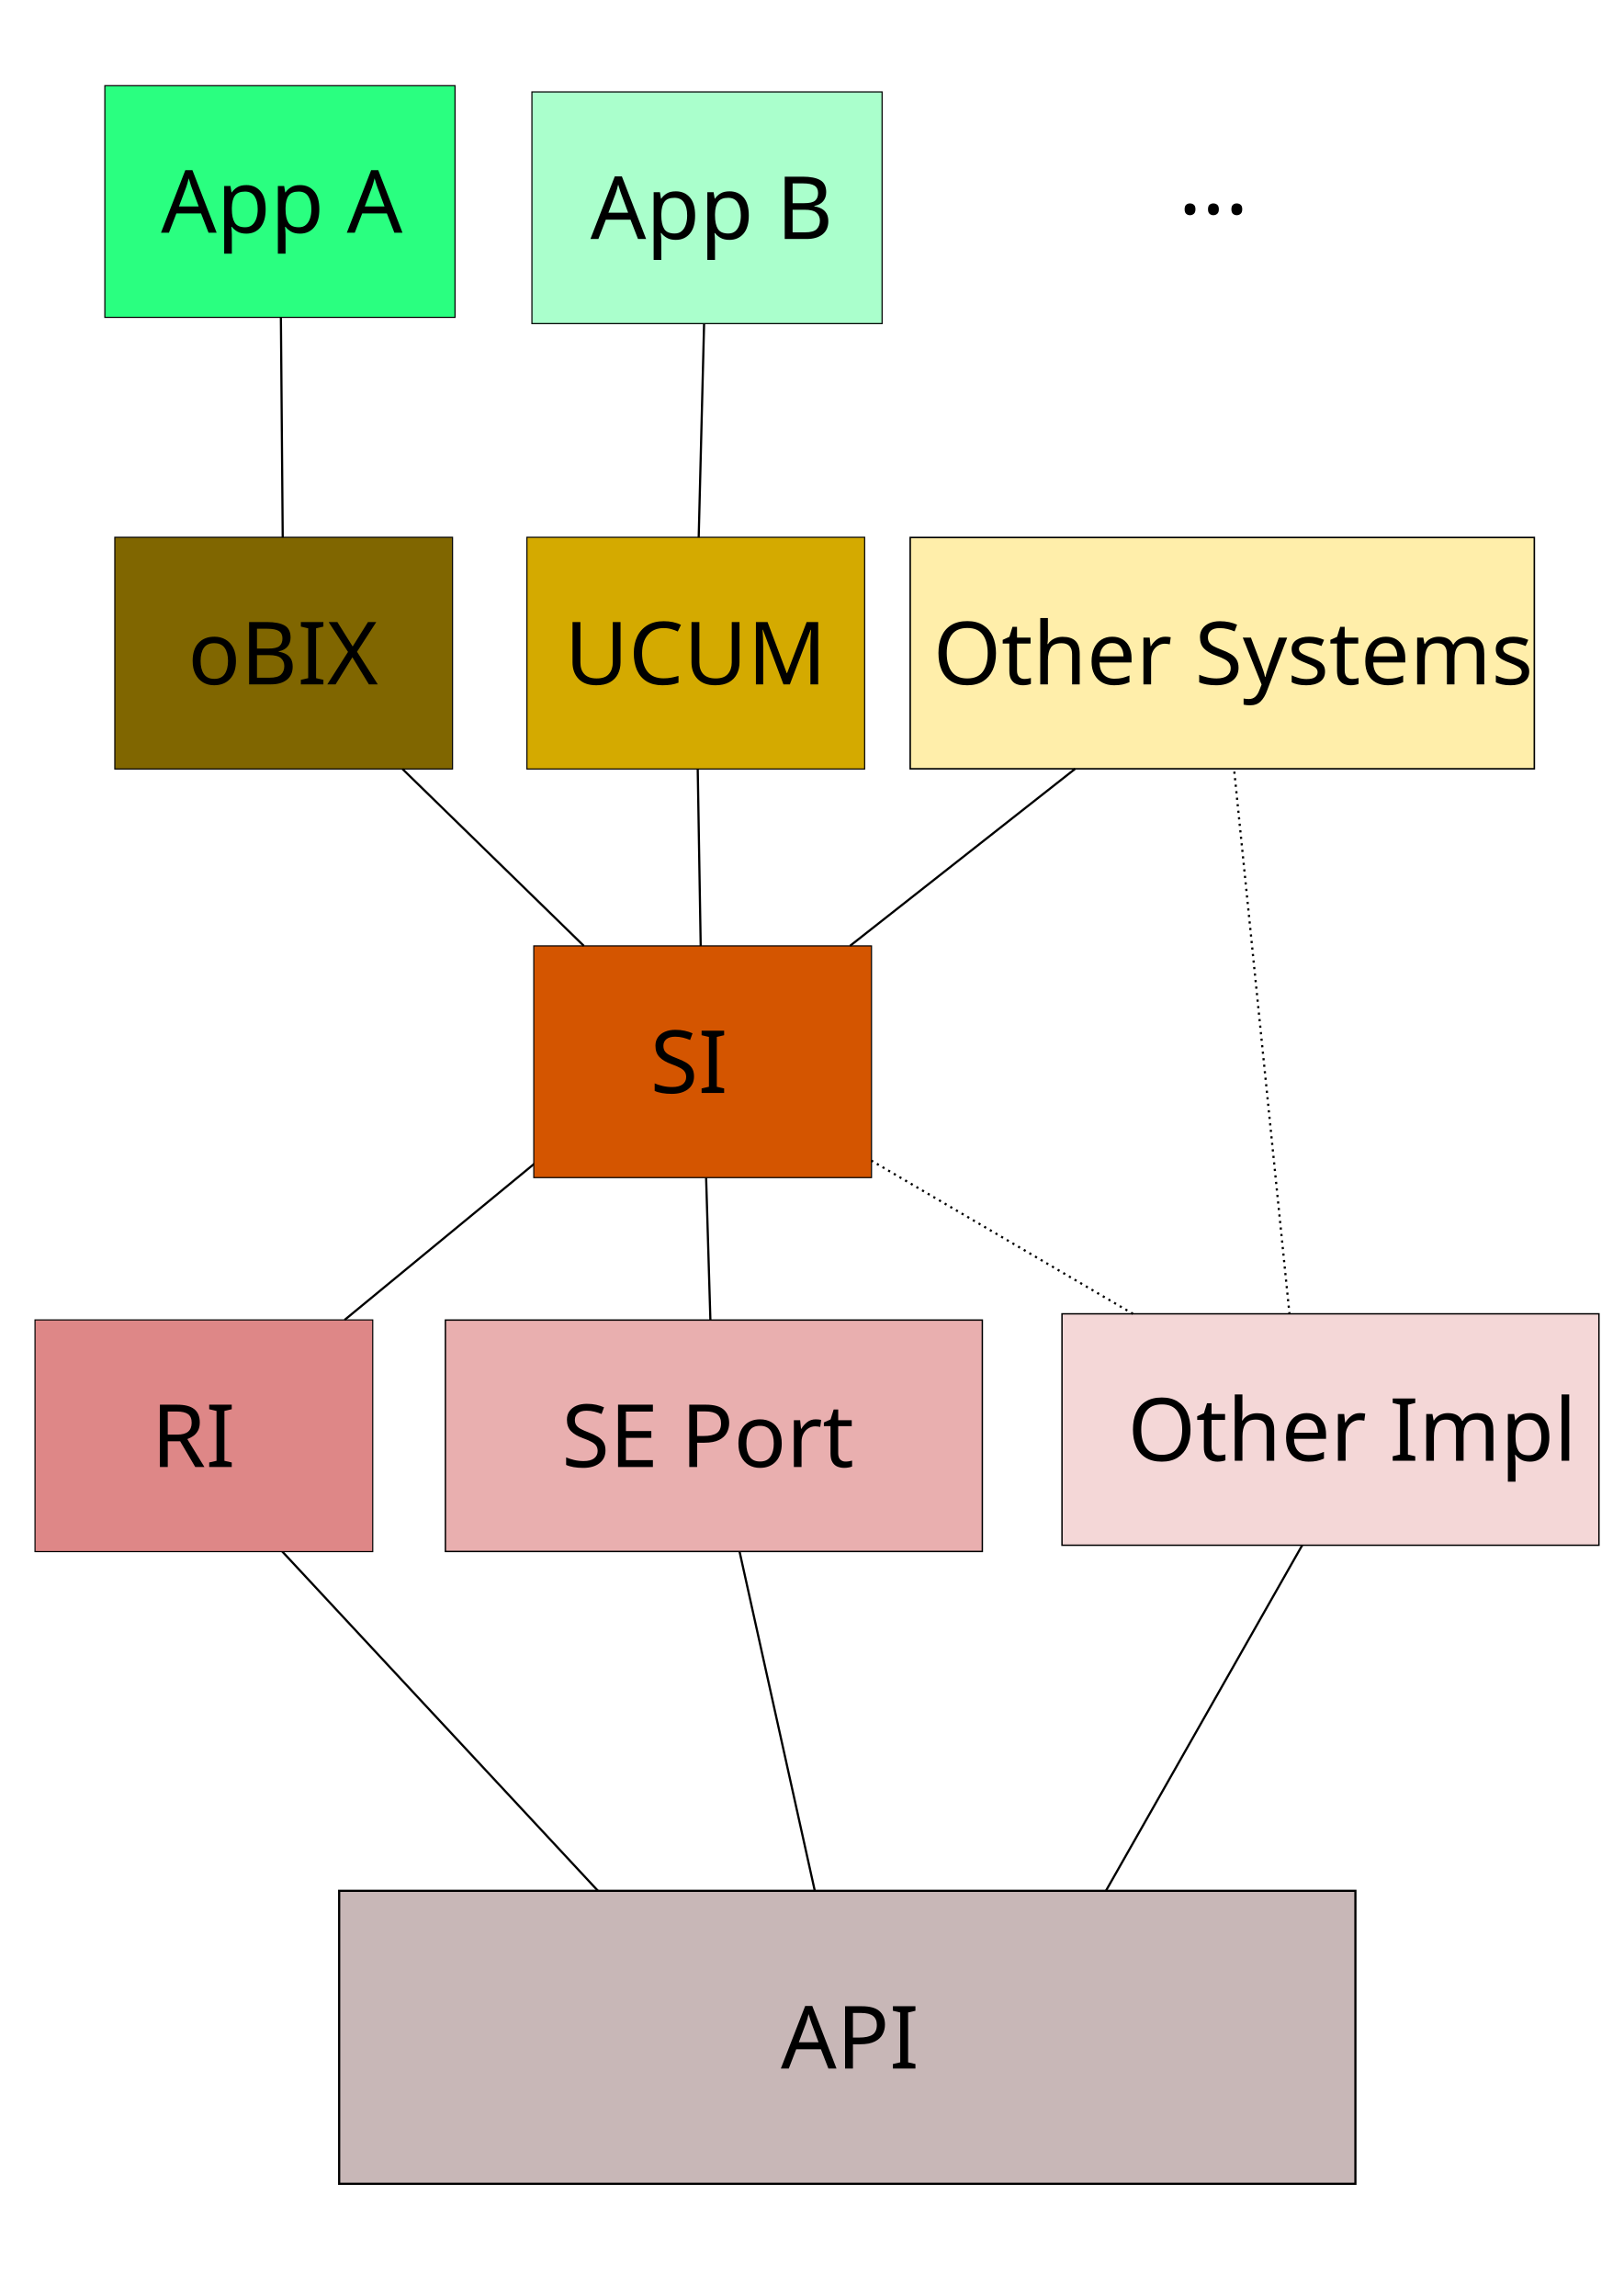
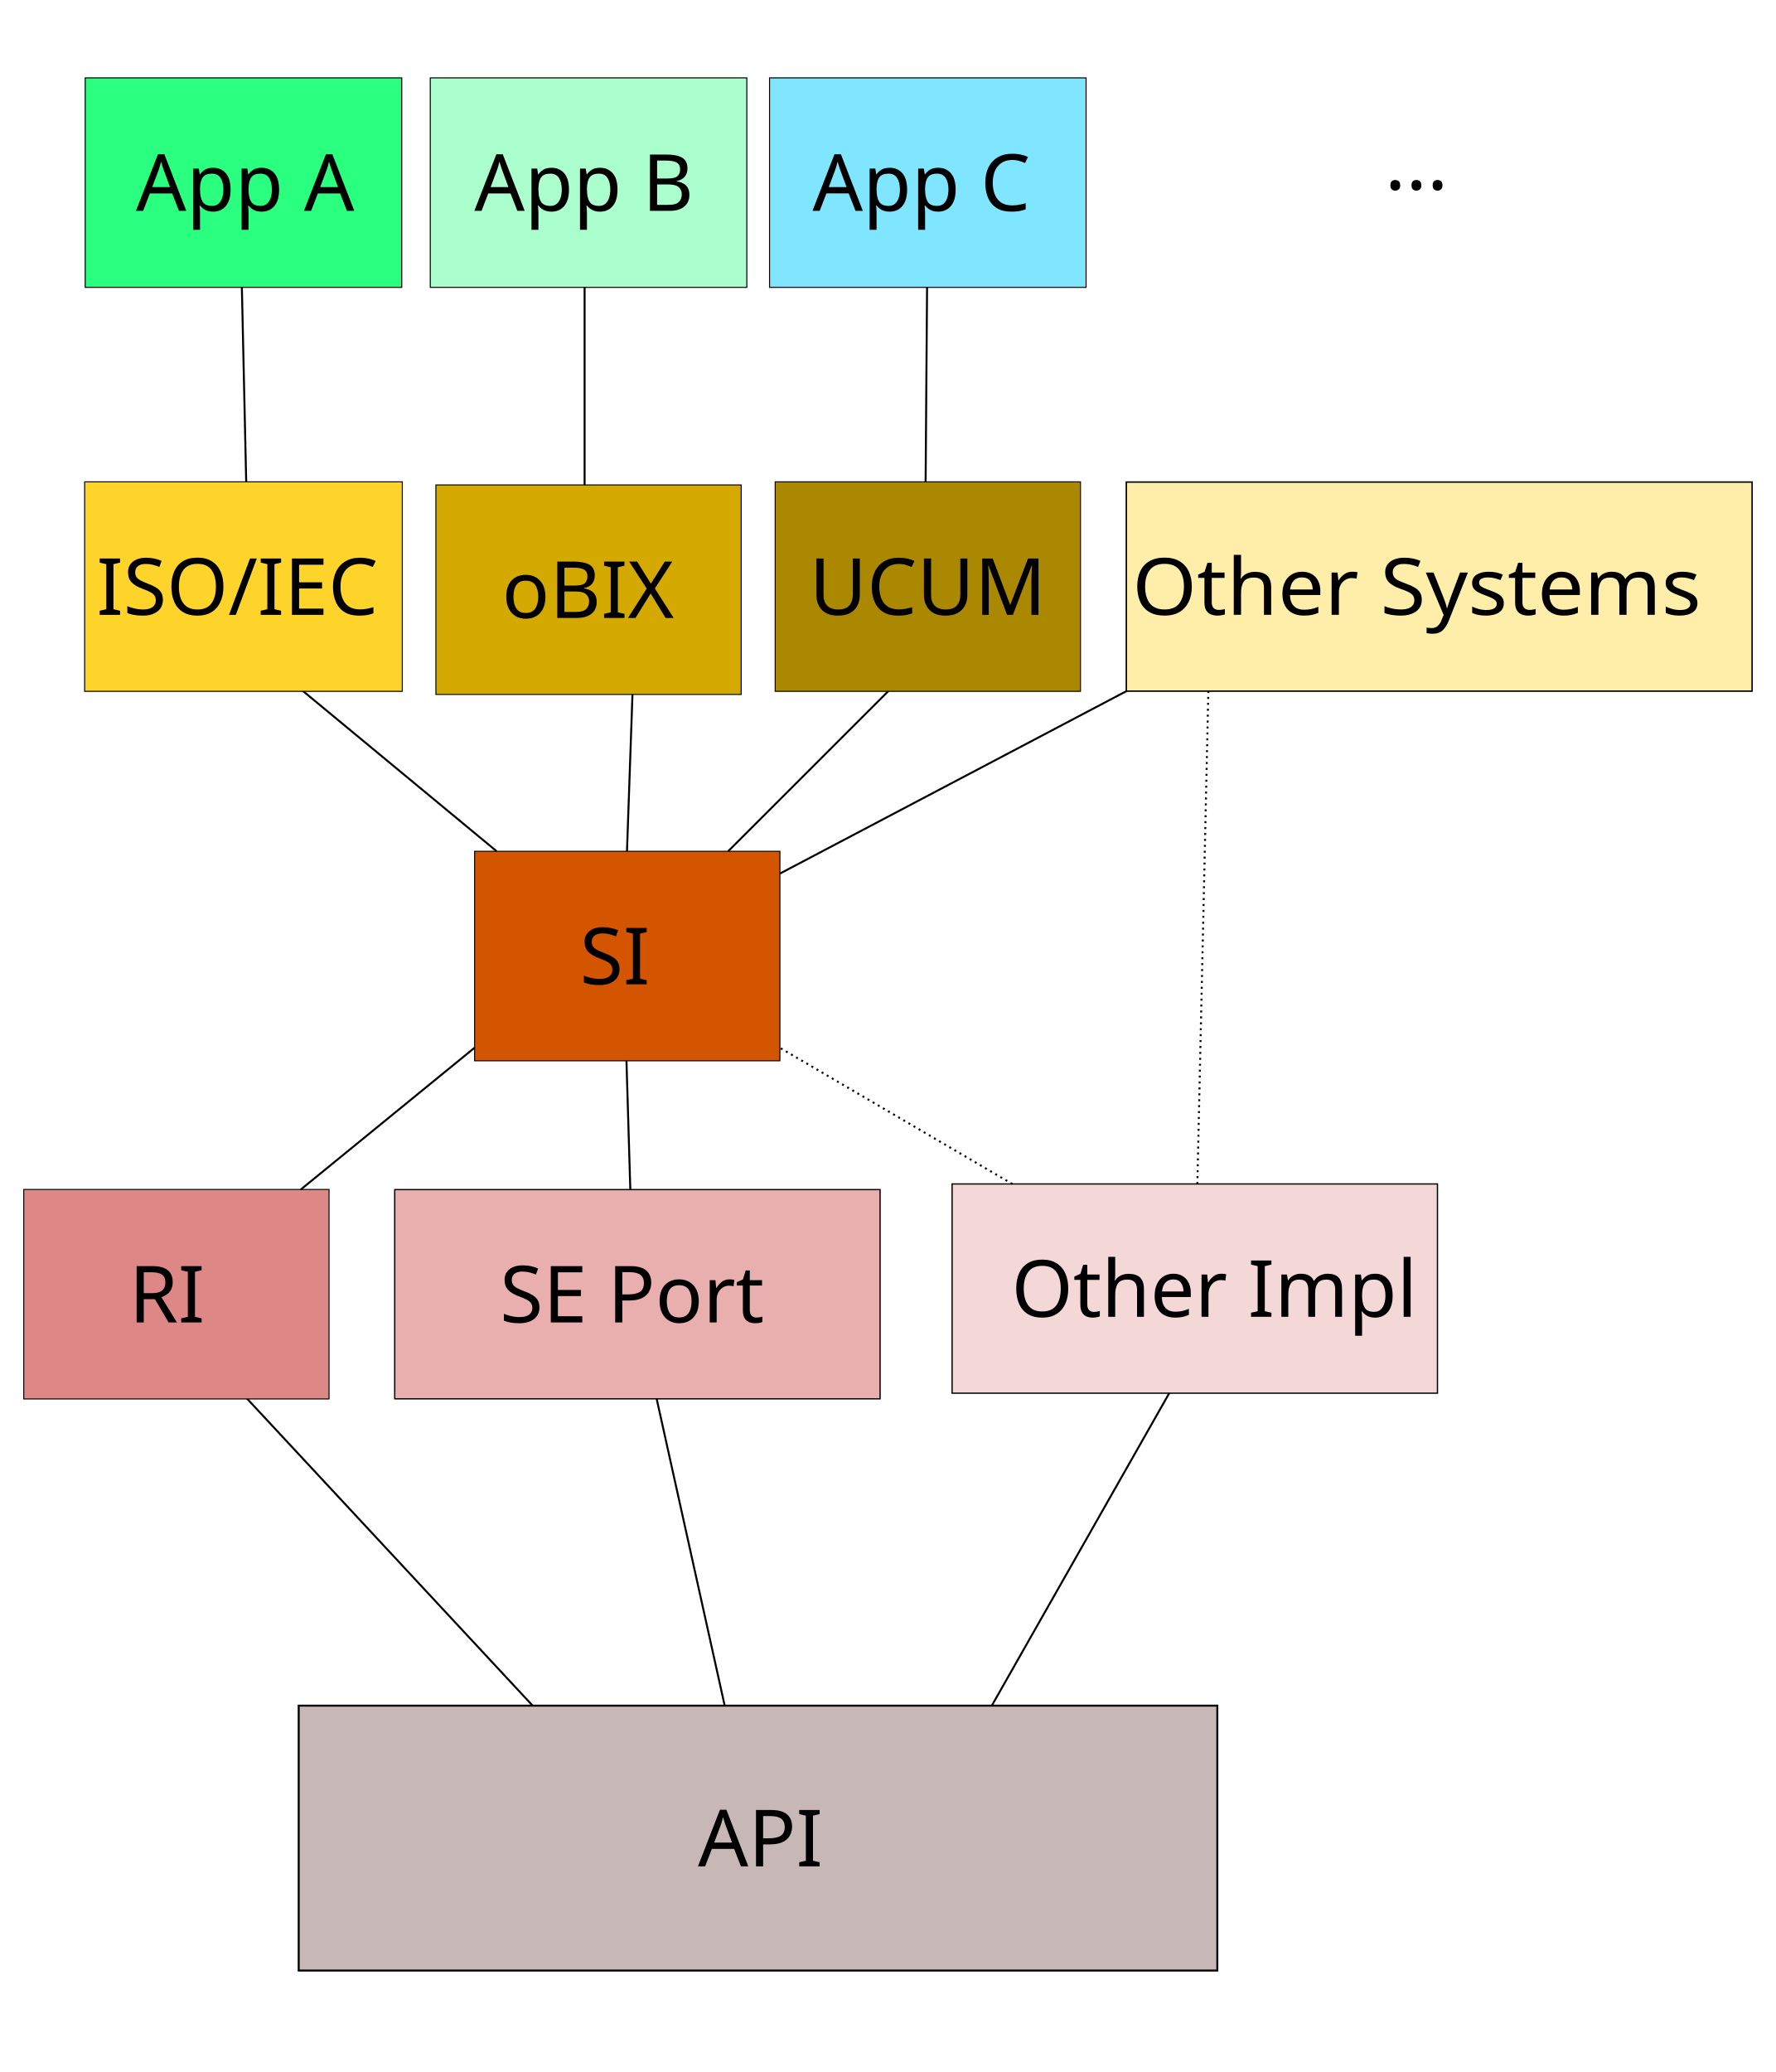
- <svg xmlns="http://www.w3.org/2000/svg" width="744.094" height="1052.362" id="svg2" version="1.1">
+ <svg xmlns="http://www.w3.org/2000/svg" width="900" height="1050.362" id="svg2" version="1.1">
  <defs id="defs4" />
-   <g id="layer1">
-     <path style="fill:none;stroke:#000000;stroke-width:1;stroke-linecap:butt;stroke-linejoin:miter;stroke-miterlimit:4;stroke-opacity:1;stroke-dasharray:1, 2;stroke-dashoffset:0" d="M 594.286,635.219 565.519,352.371" id="path3930" />
-     <path style="fill:none;stroke:#000000;stroke-width:1px;stroke-linecap:butt;stroke-linejoin:miter;stroke-opacity:1" d="M 485.714,903.791 617.143,672.362" id="path3078" />
-     <path style="fill:none;stroke:#000000;stroke-width:1px;stroke-linecap:butt;stroke-linejoin:miter;stroke-opacity:1" d="M 308.571,903.791 80,658.076" id="path3074" />
-     <g id="g3005">
+   <g id="layer1" transform="translate(0,-2.000013)">
+     <path style="fill:none;stroke:#000000;stroke-width:1px;stroke-linecap:butt;stroke-linejoin:miter;stroke-opacity:1" d="M 126,299.362 122.618,147.671" id="path3963" />
+     <path style="fill:none;stroke:#000000;stroke-width:1px;stroke-linecap:butt;stroke-linejoin:miter;stroke-opacity:1" d="M 251.809,433.547 91.496,300.931" id="path3924" />
+     <path style="fill:none;stroke:#000000;stroke-width:1px;stroke-linecap:butt;stroke-linejoin:miter;stroke-opacity:1" d="M 468.857,299.362 470.374,96.788" id="path3974" />
+     <path style="fill:none;stroke:#000000;stroke-width:1px;stroke-linecap:butt;stroke-linejoin:miter;stroke-opacity:1" d="M 369.121,433.547 511.203,291.52" id="path3926" />
+     <path style="fill:none;fill-rule:evenodd;stroke:#000000;stroke-width:1px;stroke-linecap:butt;stroke-linejoin:miter;stroke-opacity:1" d="m 317.858,433.547 4.359,-124.582" id="path3424" />
+     <path style="fill:none;stroke:#000000;stroke-width:1px;stroke-linecap:butt;stroke-linejoin:miter;stroke-opacity:1" d="M 395.387,444.851 594.877,339.818" id="path3928" />
+     <path style="fill:none;stroke:#000000;stroke-width:1;stroke-linecap:butt;stroke-linejoin:miter;stroke-miterlimit:4;stroke-dasharray:1, 2;stroke-dashoffset:0;stroke-opacity:1" d="m 606.286,635.219 7.454,-334.289" id="path3930" />
+     <path style="fill:none;stroke:#000000;stroke-width:1px;stroke-linecap:butt;stroke-linejoin:miter;stroke-opacity:1" d="M 481.714,903.791 613.143,672.362" id="path3078" />
+     <path style="fill:none;stroke:#000000;stroke-width:1px;stroke-linecap:butt;stroke-linejoin:miter;stroke-opacity:1" d="M 304.571,903.791 76,658.076" id="path3074" />
+     <g id="g3005" transform="translate(-4,0)">
      <rect y="866.648" x="155.429" height="134.286" width="465.714" id="rect2993" style="fill:#c8b7b7;fill-rule:evenodd;stroke:#000000;stroke-width:1px;stroke-linecap:butt;stroke-linejoin:miter;stroke-opacity:1" />
-       <text id="text2995" y="948.107" x="357.836" style="font-size:40px;font-style:normal;font-weight:normal;line-height:125%;letter-spacing:0px;word-spacing:0px;fill:#000000;fill-opacity:1;stroke:none;font-family:Sans" xml:space="preserve">
+       <text id="text2995" y="948.107" x="357.836" style="font-style:normal;font-weight:normal;font-size:40px;line-height:125%;font-family:Sans;letter-spacing:0px;word-spacing:0px;fill:#000000;fill-opacity:1;stroke:none" xml:space="preserve">
        <tspan y="948.107" x="357.836" id="tspan2997">API</tspan>
      </text>
    </g>
-     <g id="g3053" transform="translate(-54,0)">
+     <g id="g3053" transform="translate(-58,0)">
      <rect style="fill:#e9afaf;fill-rule:evenodd;stroke:#000000;stroke-width:0.646px;stroke-linecap:butt;stroke-linejoin:miter;stroke-opacity:1" id="rect3012" width="246.068" height="106.068" x="258.109" y="605.042" />
-       <text xml:space="preserve" style="font-size:40px;font-style:normal;font-weight:normal;line-height:125%;letter-spacing:0px;word-spacing:0px;fill:#000000;fill-opacity:1;stroke:none;font-family:Sans" x="311.397" y="672.393" id="text3014">
+       <text xml:space="preserve" style="font-style:normal;font-weight:normal;font-size:40px;line-height:125%;font-family:Sans;letter-spacing:0px;word-spacing:0px;fill:#000000;fill-opacity:1;stroke:none" x="311.397" y="672.393" id="text3014">
        <tspan id="tspan3016" x="311.397" y="672.393">SE Port</tspan>
      </text>
    </g>
-     <g id="g3045" transform="translate(-42,4.285695)">
+     <g id="g3045" transform="translate(-46,4.285695)">
      <rect y="600.69" x="58.042" height="106.202" width="154.773" id="rect3028" style="fill:#de8787;fill-rule:evenodd;stroke:#000000;stroke-width:0.513px;stroke-linecap:butt;stroke-linejoin:miter;stroke-opacity:1" />
-       <text id="text3030" y="668.107" x="111.397" style="font-size:40px;font-style:normal;font-weight:normal;line-height:125%;letter-spacing:0px;word-spacing:0px;fill:#000000;fill-opacity:1;stroke:none;font-family:Sans" xml:space="preserve">
+       <text id="text3030" y="668.107" x="111.397" style="font-style:normal;font-weight:normal;font-size:40px;line-height:125%;font-family:Sans;letter-spacing:0px;word-spacing:0px;fill:#000000;fill-opacity:1;stroke:none" xml:space="preserve">
        <tspan y="668.107" x="111.397" id="tspan3032">RI</tspan>
      </text>
    </g>
-     <g id="g3069">
+     <g id="g3069" transform="translate(-4,0)">
      <rect y="602.185" x="486.68" height="106.068" width="246.068" id="rect3060" style="fill:#f4d7d7;fill-rule:evenodd;stroke:#000000;stroke-width:0.646px;stroke-linecap:butt;stroke-linejoin:miter;stroke-opacity:1" />
-       <text id="text3062" y="669.536" x="516.765" style="font-size:40px;font-style:normal;font-weight:normal;line-height:125%;letter-spacing:0px;word-spacing:0px;fill:#000000;fill-opacity:1;stroke:none;font-family:Sans" xml:space="preserve">
+       <text id="text3062" y="669.536" x="516.765" style="font-style:normal;font-weight:normal;font-size:40px;line-height:125%;font-family:Sans;letter-spacing:0px;word-spacing:0px;fill:#000000;fill-opacity:1;stroke:none" xml:space="preserve">
        <tspan y="669.536" x="516.765" id="tspan3064">Other Impl</tspan>
      </text>
    </g>
-     <path style="fill:none;stroke:#000000;stroke-width:1px;stroke-linecap:butt;stroke-linejoin:miter;stroke-opacity:1" d="M 373.396,866.648 338.904,711.111" id="path3080" />
-     <path style="fill:none;stroke:#000000;stroke-width:1px;stroke-linecap:butt;stroke-linejoin:miter;stroke-opacity:1" d="M 157.92,604.976 308.571,480.934" id="path3113" />
-     <g id="g3097" transform="translate(225.7143,-2.857143)">
+     <path style="fill:none;stroke:#000000;stroke-width:1px;stroke-linecap:butt;stroke-linejoin:miter;stroke-opacity:1" d="M 367.396,866.648 332.904,711.111" id="path3080" />
+     <path style="fill:none;stroke:#000000;stroke-width:1px;stroke-linecap:butt;stroke-linejoin:miter;stroke-opacity:1" d="M 152.52,604.976 304.571,480.934" id="path3113" />
+     <g id="g3097" transform="translate(221.7143,-2.857143)">
      <rect style="fill:#d45500;fill-rule:evenodd;stroke:#000000;stroke-width:0.513px;stroke-linecap:butt;stroke-linejoin:miter;stroke-opacity:1" id="rect3084" width="154.773" height="106.202" x="18.899" y="436.404" />
-       <text xml:space="preserve" style="font-size:40px;font-style:normal;font-weight:normal;line-height:125%;letter-spacing:0px;word-spacing:0px;fill:#000000;fill-opacity:1;stroke:none;font-family:Sans" x="72.254" y="503.821" id="text3086">
+       <text xml:space="preserve" style="font-style:normal;font-weight:normal;font-size:40px;line-height:125%;font-family:Sans;letter-spacing:0px;word-spacing:0px;fill:#000000;fill-opacity:1;stroke:none" x="72.254" y="503.821" id="text3086">
        <tspan id="tspan3088" x="72.254" y="503.821">SI</tspan>
      </text>
    </g>
-     <g id="g3887" transform="translate(-112,-27.28571)">
-       <rect y="273.547" x="164.613" height="106.202" width="154.773" id="rect3104" style="fill:#806600;fill-rule:evenodd;stroke:#000000;stroke-width:0.513px;stroke-linecap:butt;stroke-linejoin:miter;stroke-opacity:1" />
-       <text id="text3106" y="340.964" x="198.084" style="font-size:40px;font-style:normal;font-weight:normal;line-height:125%;letter-spacing:0px;word-spacing:0px;fill:#000000;fill-opacity:1;stroke:none;font-family:Sans" xml:space="preserve">
-         <tspan y="340.964" x="198.084" id="tspan3108">oBIX</tspan>
+     <g id="g3426" transform="translate(-3.428579,0)">
+       <rect y="246.267" x="46.345" height="106.191" width="161.036" id="rect3104" style="fill:#ffd42a;fill-rule:evenodd;stroke:#000000;stroke-width:0.523px;stroke-linecap:butt;stroke-linejoin:miter;stroke-opacity:1" />
+       <text id="text3106" y="313.679" x="52.371" style="font-style:normal;font-weight:normal;font-size:40px;line-height:125%;font-family:Sans;letter-spacing:0px;word-spacing:0px;fill:#000000;fill-opacity:1;stroke:none" xml:space="preserve">
+         <tspan y="313.679" x="52.371" id="tspan3108">ISO/IEC</tspan>
      </text>
    </g>
-     <path style="fill:none;stroke:#000000;stroke-width:1px;stroke-linecap:butt;stroke-linejoin:miter;stroke-opacity:1" d="m 325.552,605.042 -1.959,-65.294" id="path3115" />
-     <path style="fill:none;stroke:#000000;stroke-width:1;stroke-linecap:butt;stroke-linejoin:miter;stroke-miterlimit:4;stroke-opacity:1;stroke-dasharray:1, 2;stroke-dashoffset:0" d="M 519.197,602.185 399.387,531.989" id="path3117" />
-     <g id="g3911" transform="translate(-20,-4.142853)">
-       <rect style="fill:#d4aa00;fill-rule:evenodd;stroke:#000000;stroke-width:0.513px;stroke-linecap:butt;stroke-linejoin:miter;stroke-opacity:1" id="rect3894" width="154.773" height="106.202" x="261.471" y="250.404" />
-       <text xml:space="preserve" style="font-size:40px;font-style:normal;font-weight:normal;line-height:125%;letter-spacing:0px;word-spacing:0px;fill:#000000;fill-opacity:1;stroke:none;font-family:Sans" x="278.779" y="317.821" id="text3896">
-         <tspan id="tspan3898" x="278.779" y="317.821">UCUM</tspan>
+     <path style="fill:none;stroke:#000000;stroke-width:1px;stroke-linecap:butt;stroke-linejoin:miter;stroke-opacity:1" d="m 319.552,605.042 -1.959,-65.294" id="path3115" />
+     <path style="fill:none;stroke:#000000;stroke-width:1;stroke-linecap:butt;stroke-linejoin:miter;stroke-miterlimit:4;stroke-dasharray:1, 2;stroke-dashoffset:0;stroke-opacity:1" d="M 513.197,602.185 395.387,533.16" id="path3117" />
+     <g id="g3414" transform="translate(-4.482826,0)">
+       <rect style="fill:#aa8800;fill-rule:evenodd;stroke:#000000;stroke-width:0.513px;stroke-linecap:butt;stroke-linejoin:miter;stroke-opacity:1" id="rect3894" width="154.773" height="106.202" x="397.471" y="246.261" />
+       <text xml:space="preserve" style="font-style:normal;font-weight:normal;font-size:40px;line-height:125%;font-family:Sans;letter-spacing:0px;word-spacing:0px;fill:#000000;fill-opacity:1;stroke:none" x="414.779" y="313.679" id="text3896">
+         <tspan id="tspan3898" x="414.779" y="313.679">UCUM</tspan>
      </text>
    </g>
-     <g id="g3919" transform="translate(-26,4.142857)">
-       <rect style="fill:#ffeeaa;fill-rule:evenodd;stroke:#000000;stroke-width:0.696px;stroke-linecap:butt;stroke-linejoin:miter;stroke-opacity:1" id="rect3905" width="286.018" height="106.018" x="443.119" y="242.21" />
-       <text xml:space="preserve" style="font-size:40px;font-style:normal;font-weight:normal;line-height:125%;letter-spacing:0px;word-spacing:0px;fill:#000000;fill-opacity:1;stroke:none;font-family:Sans" x="453.628" y="309.536" id="text3907">
-         <tspan id="tspan3909" x="453.628" y="309.536">Other Systems</tspan>
+     <g id="g3400" transform="translate(24,0)">
+       <rect style="fill:#ffeeaa;fill-rule:evenodd;stroke:#000000;stroke-width:0.733px;stroke-linecap:butt;stroke-linejoin:miter;stroke-opacity:1" id="rect3905" width="317.245" height="105.986" x="547.008" y="246.369" />
+       <text transform="scale(1.02423,0.976343)" xml:space="preserve" style="font-style:normal;font-weight:normal;font-size:40.965px;line-height:125%;font-family:Sans;letter-spacing:0px;word-spacing:0px;fill:#000000;fill-opacity:1;stroke:none" x="536.98" y="321.277" id="text3907">
+         <tspan id="tspan3909" x="536.98" y="321.277">Other Systems</tspan>
      </text>
    </g>
-     <path style="fill:none;stroke:#000000;stroke-width:1px;stroke-linecap:butt;stroke-linejoin:miter;stroke-opacity:1" d="m 267.563,433.547 -83.125,-81.084" id="path3924" />
-     <path style="fill:none;stroke:#000000;stroke-width:1px;stroke-linecap:butt;stroke-linejoin:miter;stroke-opacity:1" d="m 321.109,433.547 -1.361,-81.084" id="path3926" />
-     <path style="fill:none;stroke:#000000;stroke-width:1px;stroke-linecap:butt;stroke-linejoin:miter;stroke-opacity:1" d="M 389.516,433.547 492.728,352.371" id="path3928" />
-     <g id="g3943" transform="translate(-36,0)">
+     <g id="g3943" transform="translate(-40.85098,2.212746)">
      <rect y="39.266" x="84.047" height="106.192" width="160.478" id="rect3934" style="fill:#2aff80;fill-rule:evenodd;stroke:#000000;stroke-width:0.522px;stroke-linecap:butt;stroke-linejoin:miter;stroke-opacity:1" />
-       <text id="text3936" y="106.679" x="109.774" style="font-size:40px;font-style:normal;font-weight:normal;line-height:125%;letter-spacing:0px;word-spacing:0px;fill:#000000;fill-opacity:1;stroke:none;font-family:Sans" xml:space="preserve">
+       <text id="text3936" y="106.679" x="109.774" style="font-style:normal;font-weight:normal;font-size:40px;line-height:125%;font-family:Sans;letter-spacing:0px;word-spacing:0px;fill:#000000;fill-opacity:1;stroke:none" xml:space="preserve">
        <tspan y="106.679" x="109.774" id="tspan3938">App A</tspan>
      </text>
    </g>
-     <g id="g3969" transform="translate(-10,0)">
-       <rect style="fill:#aaffcc;fill-rule:evenodd;stroke:#000000;stroke-width:0.522px;stroke-linecap:butt;stroke-linejoin:miter;stroke-opacity:1" id="rect3950" width="160.478" height="106.192" x="253.761" y="42.123" />
-       <text xml:space="preserve" style="font-size:40px;font-style:normal;font-weight:normal;line-height:125%;letter-spacing:0px;word-spacing:0px;fill:#000000;fill-opacity:1;stroke:none;font-family:Sans" x="280.582" y="109.536" id="text3952">
-         <tspan id="tspan3954" x="280.582" y="109.536">App B</tspan>
+     <g id="g4257" transform="translate(-4,-2.212746)">
+       <rect style="fill:#80e5ff;fill-opacity:1;fill-rule:evenodd;stroke:#000000;stroke-width:0.522px;stroke-linecap:butt;stroke-linejoin:miter;stroke-opacity:1" id="rect3950" width="160.478" height="106.192" x="394.135" y="43.692" />
+       <text xml:space="preserve" style="font-style:normal;font-weight:normal;font-size:40px;line-height:125%;font-family:Sans;letter-spacing:0px;word-spacing:0px;fill:#000000;fill-opacity:1;stroke:none" x="415.908" y="111.104" id="text3952">
+         <tspan id="tspan3954" x="415.908" y="111.104">App C</tspan>
      </text>
    </g>
-     <text xml:space="preserve" style="font-size:40px;font-style:normal;font-weight:normal;line-height:125%;letter-spacing:0px;word-spacing:0px;fill:#000000;fill-opacity:1;stroke:none;font-family:Sans" x="540" y="98.076" id="text3959">
-       <tspan id="tspan3961" x="540" y="98.076">...</tspan>
+     <text xml:space="preserve" style="font-style:normal;font-weight:normal;font-size:40px;line-height:125%;font-family:Sans;letter-spacing:0px;word-spacing:0px;fill:#000000;fill-opacity:1;stroke:none" x="702" y="98.076" id="text3959">
+       <tspan id="tspan3961" x="702" y="98.076">...</tspan>
    </text>
-     <path style="fill:none;stroke:#000000;stroke-width:1px;stroke-linecap:butt;stroke-linejoin:miter;stroke-opacity:1" d="M 129.56,246.261 128.725,145.458" id="path3963" />
-     <path style="fill:none;stroke:#000000;stroke-width:1px;stroke-linecap:butt;stroke-linejoin:miter;stroke-opacity:1" d="m 320.195,246.261 2.467,-97.946" id="path3974" />
+     <g id="g3419" transform="translate(-2.0308,0)">
+       <rect style="fill:#d4aa00;fill-rule:evenodd;stroke:#000000;stroke-width:0.513px;stroke-linecap:butt;stroke-linejoin:miter;stroke-opacity:1" id="rect3394" width="154.773" height="106.202" x="223.017" y="247.83" />
+       <text xml:space="preserve" style="font-style:normal;font-weight:normal;font-size:40px;line-height:125%;font-family:Sans;letter-spacing:0px;word-spacing:0px;fill:#000000;fill-opacity:1;stroke:none" x="256.487" y="315.247" id="text3396">
+         <tspan id="tspan3398" x="256.487" y="315.247">oBIX</tspan>
+       </text>
+     </g>
+     <g id="g4262" transform="translate(-4,0.6443977)">
+       <rect style="fill:#aaffcd;fill-opacity:1;fill-rule:evenodd;stroke:#000000;stroke-width:0.522px;stroke-linecap:butt;stroke-linejoin:miter;stroke-opacity:1" id="rect3433" width="160.478" height="106.192" x="222.133" y="40.834" />
+       <text xml:space="preserve" style="font-style:normal;font-weight:normal;font-size:40px;line-height:125%;font-family:Sans;letter-spacing:0px;word-spacing:0px;fill:#000000;fill-opacity:1;stroke:none" x="244.482" y="108.247" id="text3435">
+         <tspan id="tspan3437" x="244.482" y="108.247">App B</tspan>
+       </text>
+     </g>
+     <path style="fill:none;fill-rule:evenodd;stroke:#000000;stroke-width:1px;stroke-linecap:butt;stroke-linejoin:miter;stroke-opacity:1" d="m 296.372,247.83 0,-100.159" id="path4267" />
  </g>
</svg>
